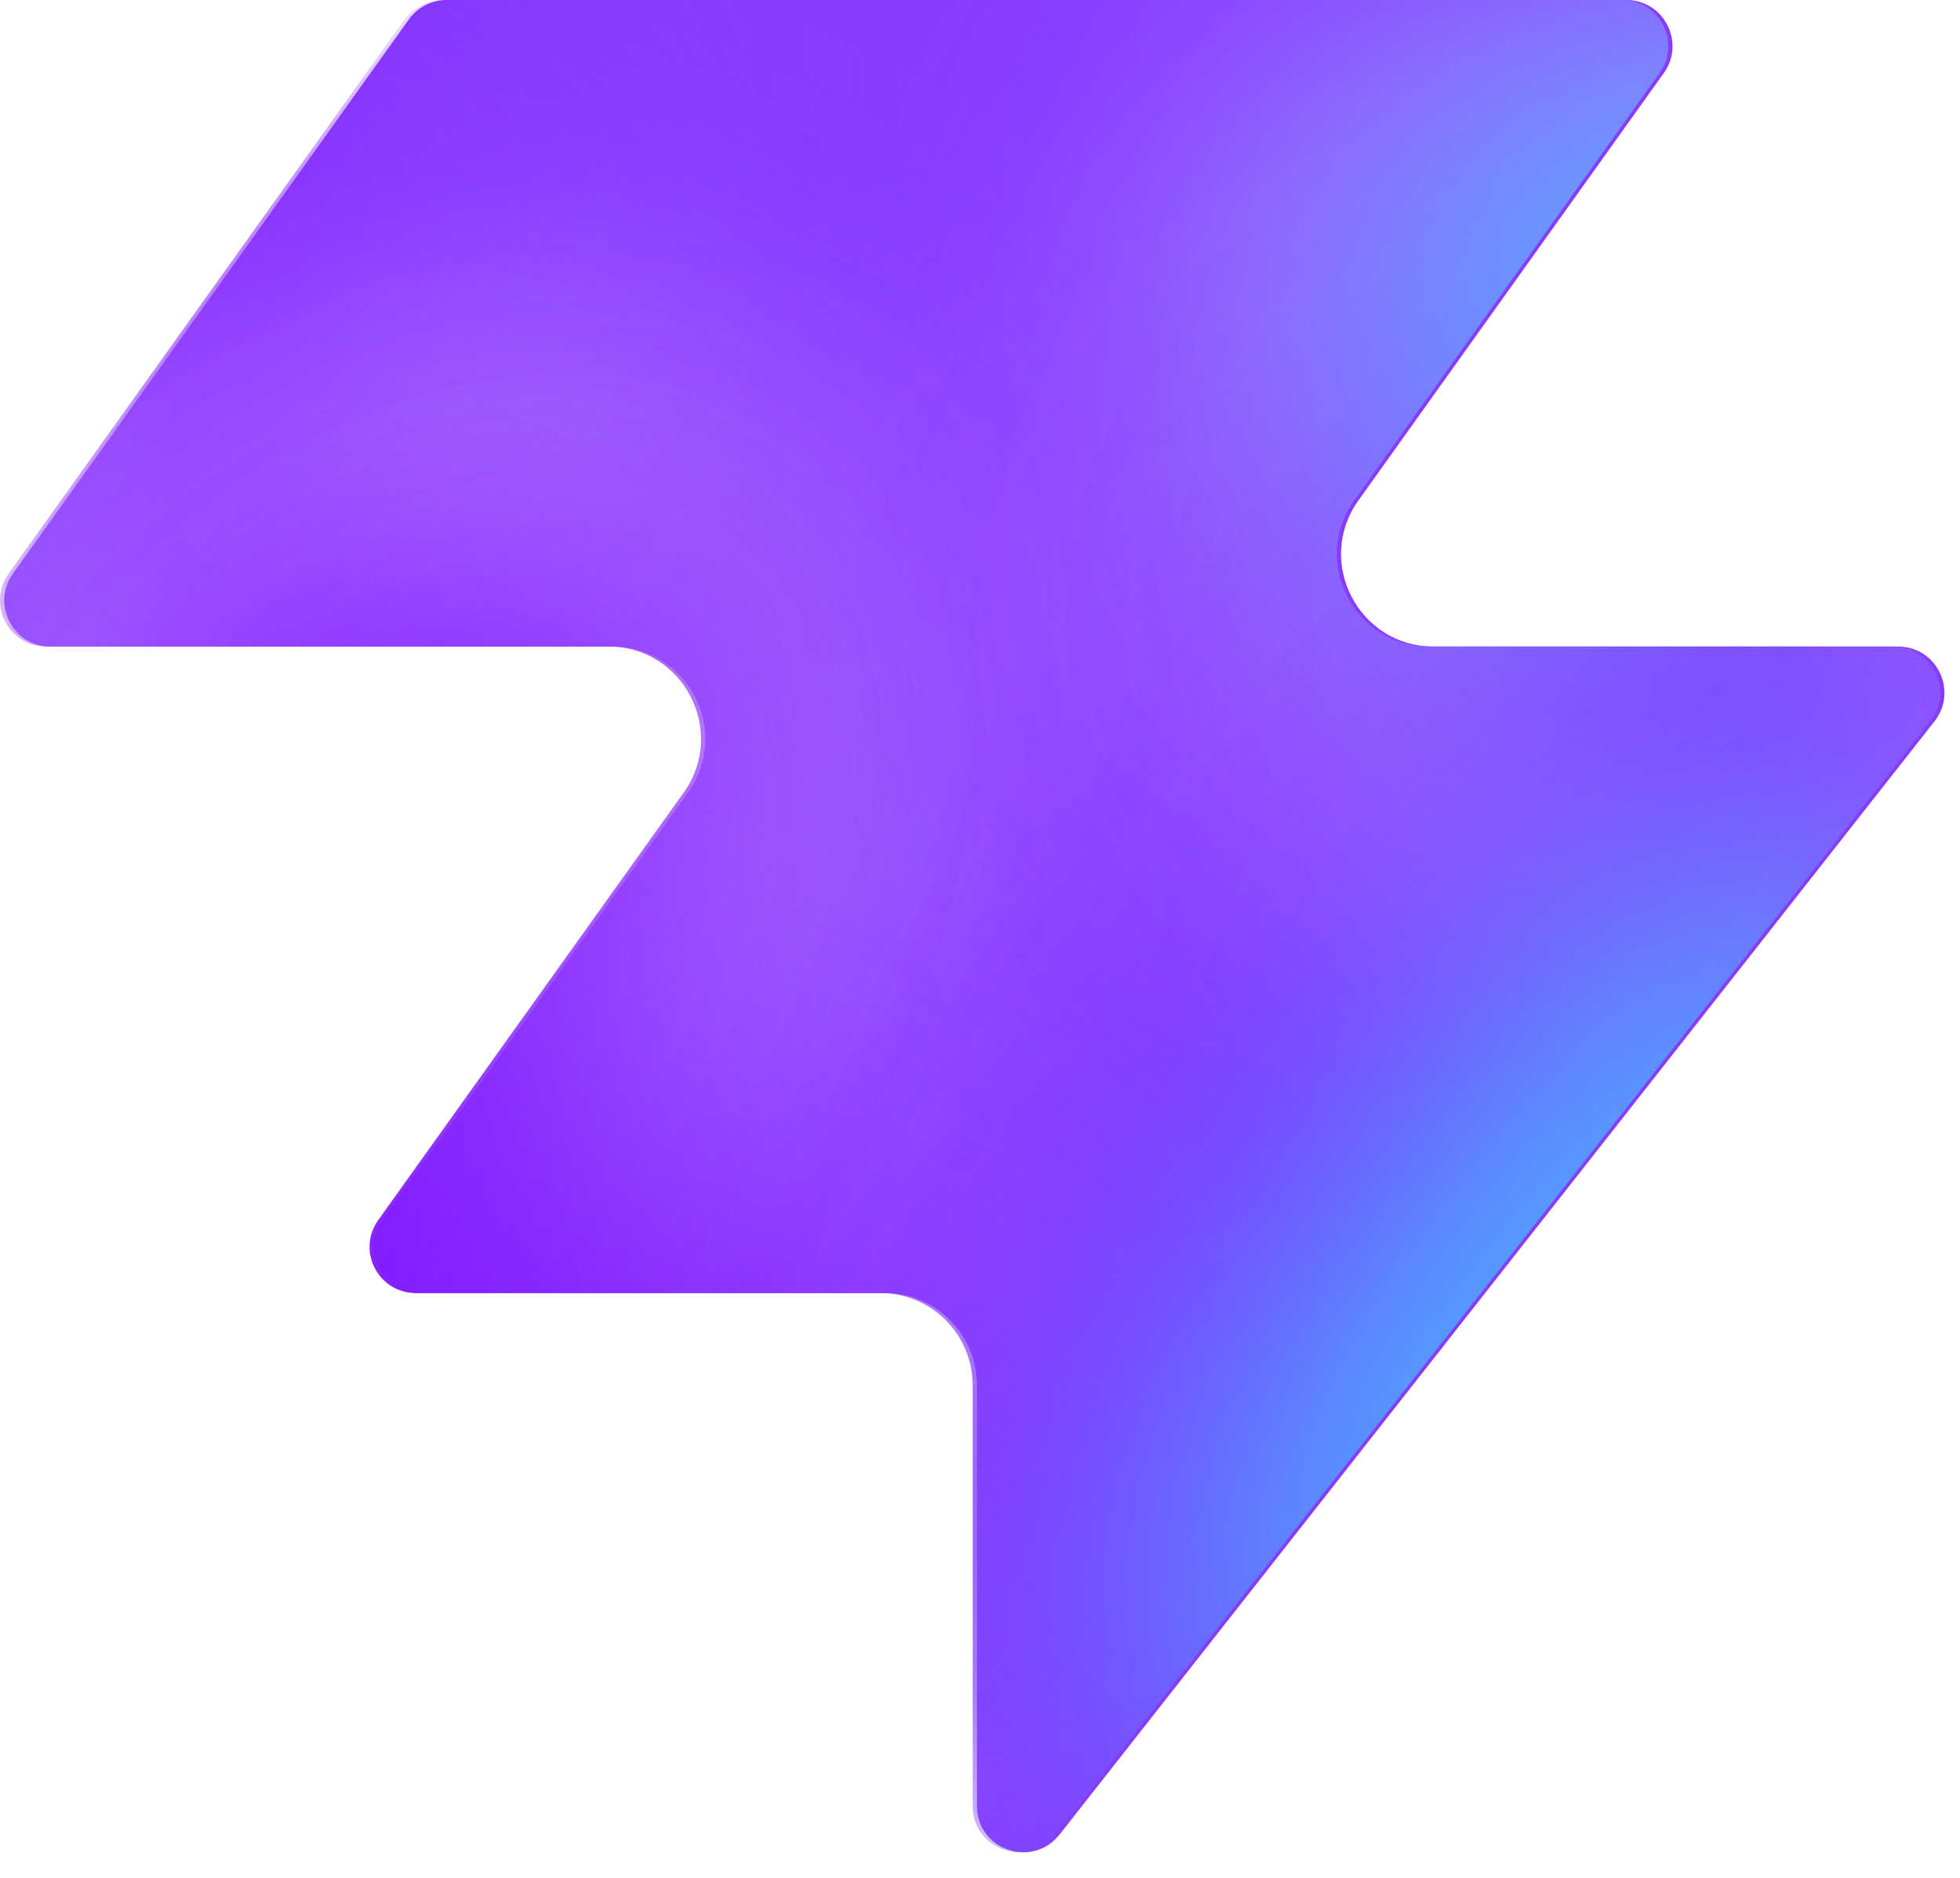
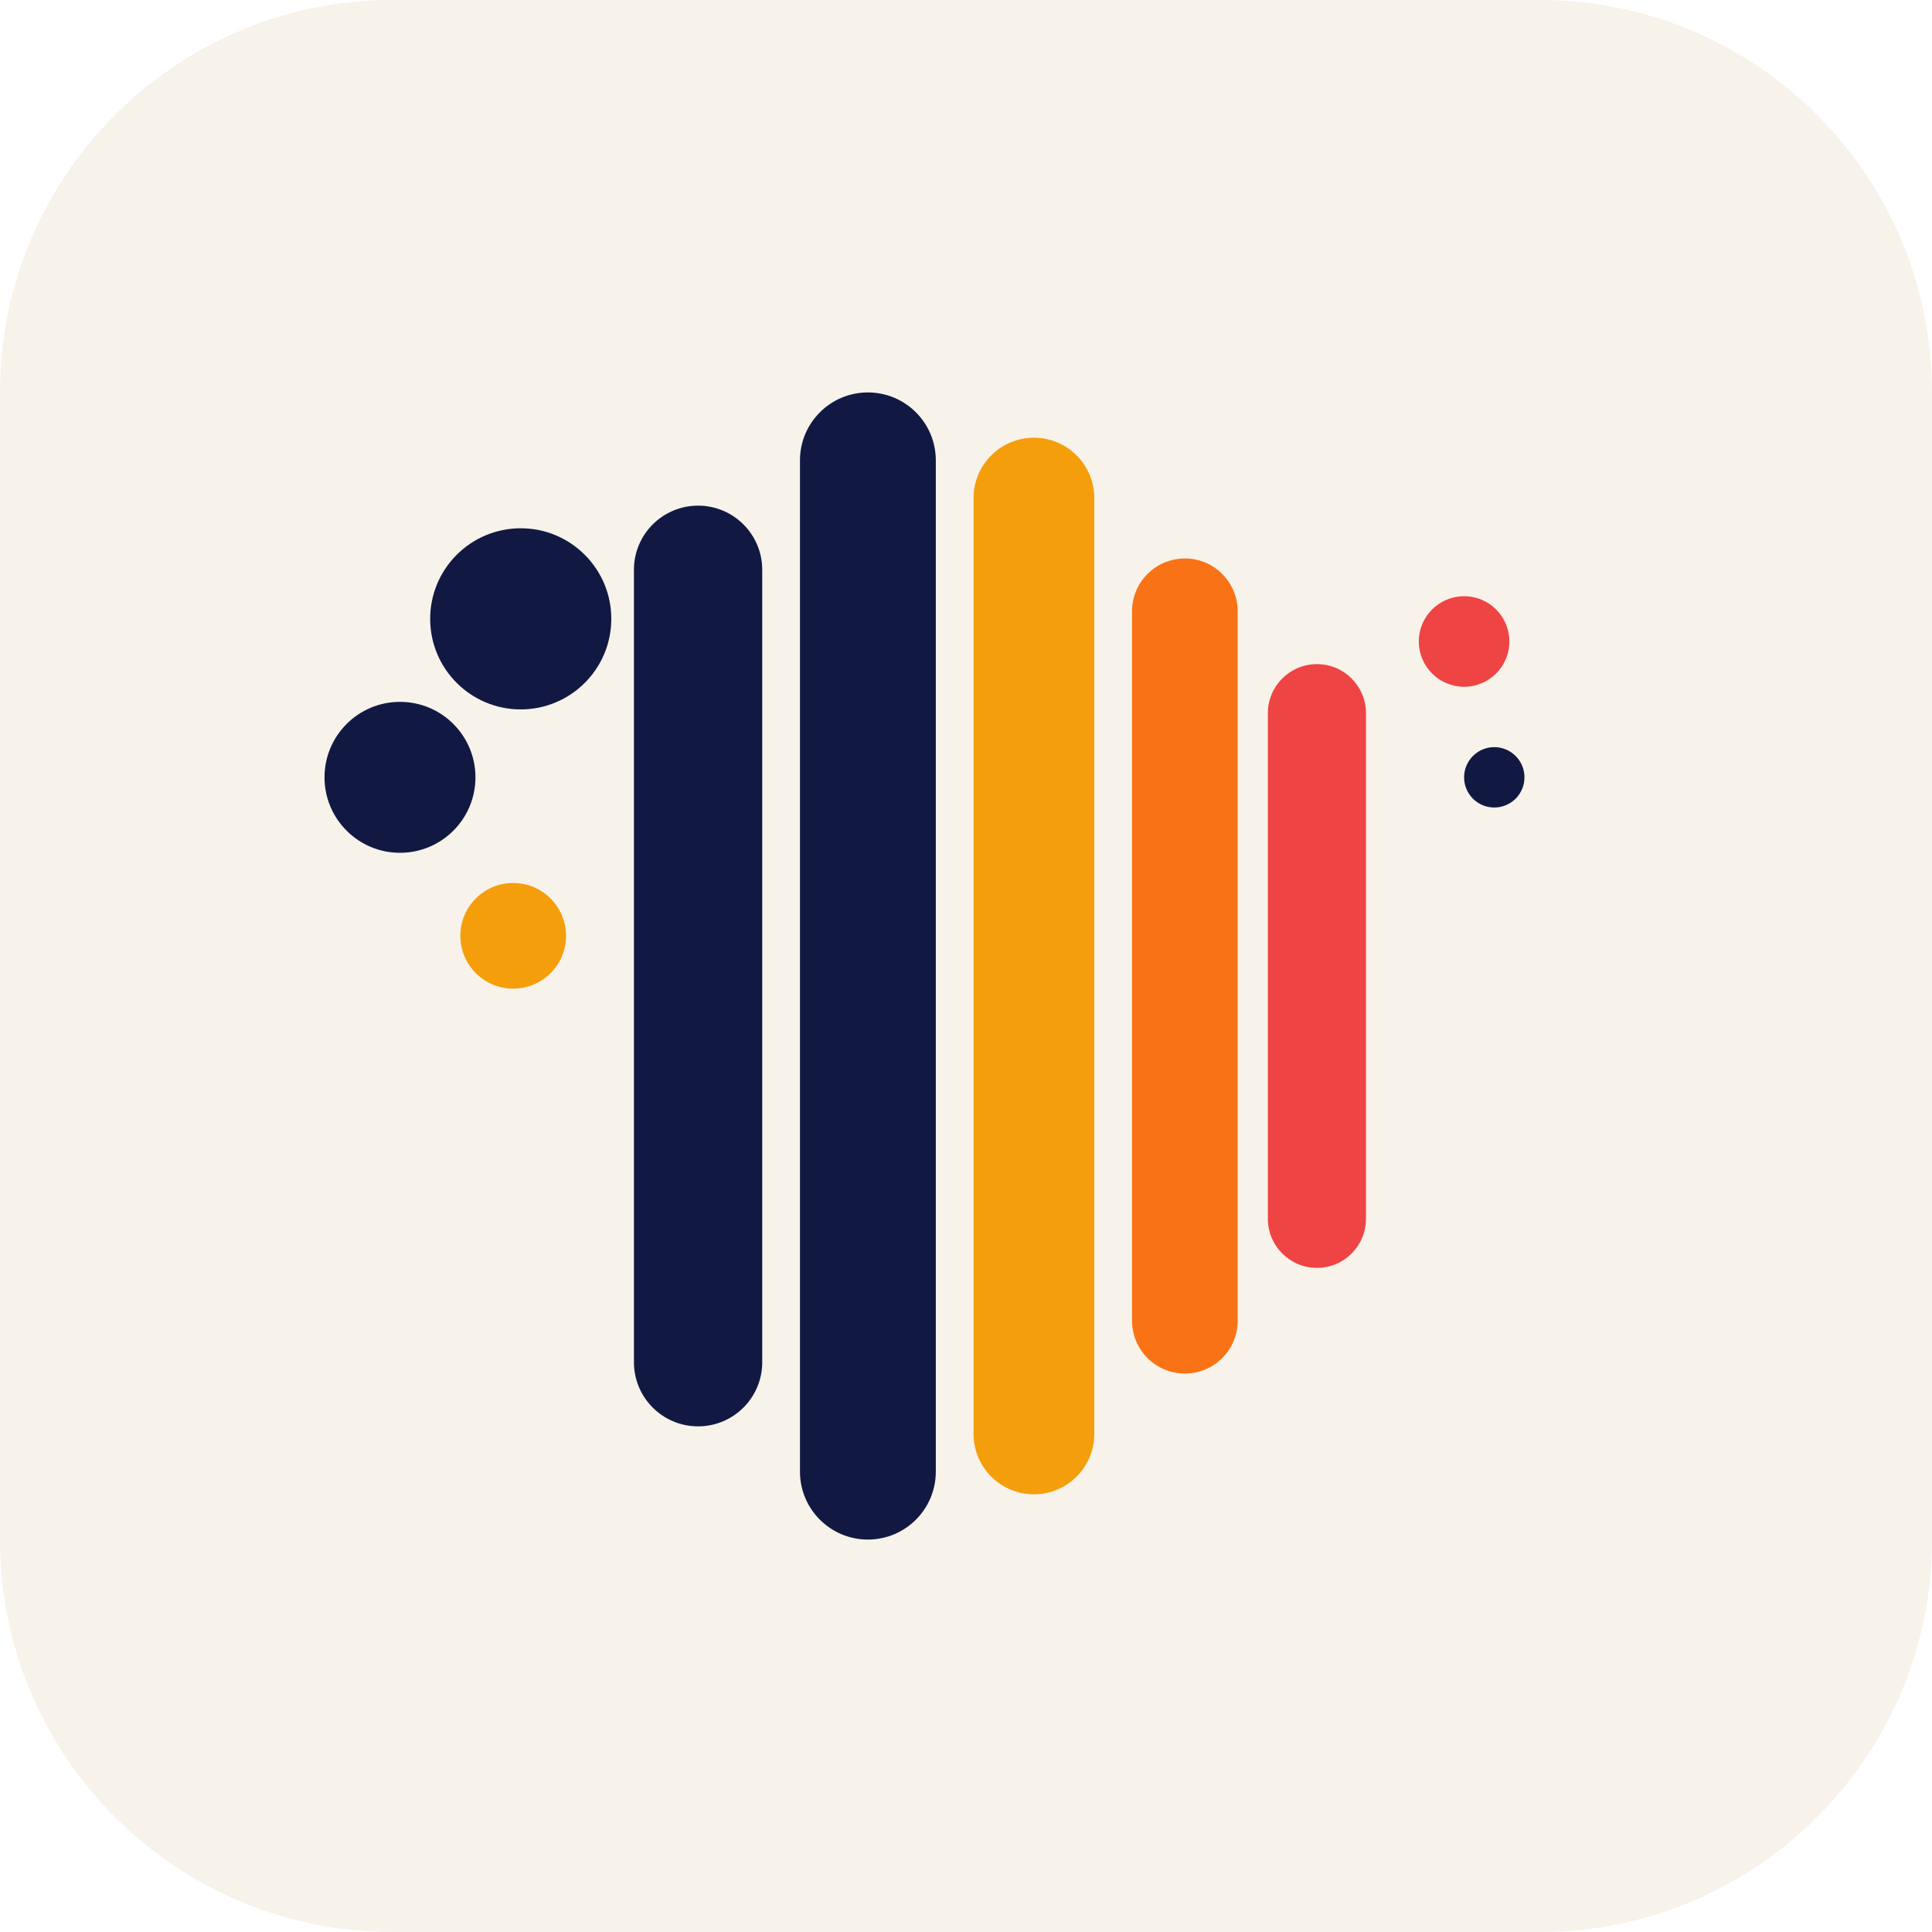
- <svg xmlns="http://www.w3.org/2000/svg" width="48" height="46" fill="none" viewBox="0 0 48 46">
-   <path fill="#863bff" d="M25.946 44.938c-.664.845-2.021.375-2.021-.698V33.937a2.26 2.26 0 0 0-2.262-2.262H10.287c-.92 0-1.456-1.04-.92-1.788l7.48-10.471c1.07-1.497 0-3.578-1.842-3.578H1.237c-.92 0-1.456-1.04-.92-1.788L10.013.474c.214-.297.556-.474.92-.474h28.894c.92 0 1.456 1.04.92 1.788l-7.48 10.471c-1.07 1.498 0 3.579 1.842 3.579h11.377c.943 0 1.473 1.088.89 1.83L25.947 44.94z" style="fill:#863bff;fill:color(display-p3 .525 .23 1);fill-opacity:1" />
-   <mask id="a" width="48" height="46" x="0" y="0" maskUnits="userSpaceOnUse" style="mask-type:alpha">
-     <path fill="#000" d="M25.842 44.938c-.664.844-2.021.375-2.021-.698V33.937a2.26 2.26 0 0 0-2.262-2.262H10.183c-.92 0-1.456-1.04-.92-1.788l7.48-10.471c1.07-1.498 0-3.579-1.842-3.579H1.133c-.92 0-1.456-1.04-.92-1.787L9.91.473c.214-.297.556-.474.92-.474h28.894c.92 0 1.456 1.04.92 1.788l-7.48 10.471c-1.07 1.498 0 3.578 1.842 3.578h11.377c.943 0 1.473 1.088.89 1.832L25.843 44.94z" style="fill:#000;fill-opacity:1" />
-   </mask>
-   <g mask="url(#a)">
-     <g filter="url(#b)">
-       <ellipse cx="5.508" cy="14.704" fill="#ede6ff" rx="5.508" ry="14.704" style="fill:#ede6ff;fill:color(display-p3 .927 .903 1);fill-opacity:1" transform="matrix(.00324 1 1 -.00324 -4.47 31.516)" />
-     </g>
-     <g filter="url(#c)">
-       <ellipse cx="10.399" cy="29.851" fill="#ede6ff" rx="10.399" ry="29.851" style="fill:#ede6ff;fill:color(display-p3 .927 .903 1);fill-opacity:1" transform="matrix(.00324 1 1 -.00324 -39.328 7.883)" />
-     </g>
-     <g filter="url(#d)">
-       <ellipse cx="5.508" cy="30.487" fill="#7e14ff" rx="5.508" ry="30.487" style="fill:#7e14ff;fill:color(display-p3 .492 .077 1);fill-opacity:1" transform="rotate(89.814 -25.913 -14.639)scale(1 -1)" />
-     </g>
-     <g filter="url(#e)">
-       <ellipse cx="5.508" cy="30.599" fill="#7e14ff" rx="5.508" ry="30.599" style="fill:#7e14ff;fill:color(display-p3 .492 .077 1);fill-opacity:1" transform="rotate(89.814 -32.644 -3.334)scale(1 -1)" />
-     </g>
-     <g filter="url(#f)">
-       <ellipse cx="5.508" cy="30.599" fill="#7e14ff" rx="5.508" ry="30.599" style="fill:#7e14ff;fill:color(display-p3 .492 .077 1);fill-opacity:1" transform="matrix(.00324 1 1 -.00324 -34.34 30.47)" />
-     </g>
-     <g filter="url(#g)">
-       <ellipse cx="14.072" cy="22.078" fill="#ede6ff" rx="14.072" ry="22.078" style="fill:#ede6ff;fill:color(display-p3 .927 .903 1);fill-opacity:1" transform="rotate(93.35 24.506 48.493)scale(-1 1)" />
-     </g>
-     <g filter="url(#h)">
-       <ellipse cx="3.47" cy="21.501" fill="#7e14ff" rx="3.47" ry="21.501" style="fill:#7e14ff;fill:color(display-p3 .492 .077 1);fill-opacity:1" transform="rotate(89.009 28.708 47.59)scale(-1 1)" />
-     </g>
-     <g filter="url(#i)">
-       <ellipse cx="3.47" cy="21.501" fill="#7e14ff" rx="3.47" ry="21.501" style="fill:#7e14ff;fill:color(display-p3 .492 .077 1);fill-opacity:1" transform="rotate(89.009 28.708 47.59)scale(-1 1)" />
-     </g>
-     <g filter="url(#j)">
-       <ellipse cx=".387" cy="8.972" fill="#7e14ff" rx="4.407" ry="29.108" style="fill:#7e14ff;fill:color(display-p3 .492 .077 1);fill-opacity:1" transform="rotate(39.51 .387 8.972)" />
-     </g>
-     <g filter="url(#k)">
-       <ellipse cx="47.523" cy="-6.092" fill="#7e14ff" rx="4.407" ry="29.108" style="fill:#7e14ff;fill:color(display-p3 .492 .077 1);fill-opacity:1" transform="rotate(37.892 47.523 -6.092)" />
-     </g>
-     <g filter="url(#l)">
-       <ellipse cx="41.412" cy="6.333" fill="#47bfff" rx="5.971" ry="9.665" style="fill:#47bfff;fill:color(display-p3 .28 .748 1);fill-opacity:1" transform="rotate(37.892 41.412 6.333)" />
-     </g>
-     <g filter="url(#m)">
-       <ellipse cx="-1.879" cy="38.332" fill="#7e14ff" rx="4.407" ry="29.108" style="fill:#7e14ff;fill:color(display-p3 .492 .077 1);fill-opacity:1" transform="rotate(37.892 -1.88 38.332)" />
-     </g>
-     <g filter="url(#n)">
-       <ellipse cx="-1.879" cy="38.332" fill="#7e14ff" rx="4.407" ry="29.108" style="fill:#7e14ff;fill:color(display-p3 .492 .077 1);fill-opacity:1" transform="rotate(37.892 -1.88 38.332)" />
-     </g>
-     <g filter="url(#o)">
-       <ellipse cx="35.651" cy="29.907" fill="#7e14ff" rx="4.407" ry="29.108" style="fill:#7e14ff;fill:color(display-p3 .492 .077 1);fill-opacity:1" transform="rotate(37.892 35.651 29.907)" />
-     </g>
-     <g filter="url(#p)">
-       <ellipse cx="38.418" cy="32.4" fill="#47bfff" rx="5.971" ry="15.297" style="fill:#47bfff;fill:color(display-p3 .28 .748 1);fill-opacity:1" transform="rotate(37.892 38.418 32.4)" />
-     </g>
-   </g>
-   <defs>
-     <filter id="b" width="60.045" height="41.654" x="-19.77" y="16.149" color-interpolation-filters="sRGB" filterUnits="userSpaceOnUse">
-       <feFlood flood-opacity="0" result="BackgroundImageFix" />
-       <feBlend in="SourceGraphic" in2="BackgroundImageFix" result="shape" />
-       <feGaussianBlur result="effect1_foregroundBlur_2002_17158" stdDeviation="7.659" />
-     </filter>
-     <filter id="c" width="90.34" height="51.437" x="-54.613" y="-7.533" color-interpolation-filters="sRGB" filterUnits="userSpaceOnUse">
-       <feFlood flood-opacity="0" result="BackgroundImageFix" />
-       <feBlend in="SourceGraphic" in2="BackgroundImageFix" result="shape" />
-       <feGaussianBlur result="effect1_foregroundBlur_2002_17158" stdDeviation="7.659" />
-     </filter>
-     <filter id="d" width="79.355" height="29.4" x="-49.64" y="2.03" color-interpolation-filters="sRGB" filterUnits="userSpaceOnUse">
-       <feFlood flood-opacity="0" result="BackgroundImageFix" />
-       <feBlend in="SourceGraphic" in2="BackgroundImageFix" result="shape" />
-       <feGaussianBlur result="effect1_foregroundBlur_2002_17158" stdDeviation="4.596" />
-     </filter>
-     <filter id="e" width="79.579" height="29.4" x="-45.045" y="20.029" color-interpolation-filters="sRGB" filterUnits="userSpaceOnUse">
-       <feFlood flood-opacity="0" result="BackgroundImageFix" />
-       <feBlend in="SourceGraphic" in2="BackgroundImageFix" result="shape" />
-       <feGaussianBlur result="effect1_foregroundBlur_2002_17158" stdDeviation="4.596" />
-     </filter>
-     <filter id="f" width="79.579" height="29.4" x="-43.513" y="21.178" color-interpolation-filters="sRGB" filterUnits="userSpaceOnUse">
-       <feFlood flood-opacity="0" result="BackgroundImageFix" />
-       <feBlend in="SourceGraphic" in2="BackgroundImageFix" result="shape" />
-       <feGaussianBlur result="effect1_foregroundBlur_2002_17158" stdDeviation="4.596" />
-     </filter>
-     <filter id="g" width="74.749" height="58.852" x="15.756" y="-17.901" color-interpolation-filters="sRGB" filterUnits="userSpaceOnUse">
-       <feFlood flood-opacity="0" result="BackgroundImageFix" />
-       <feBlend in="SourceGraphic" in2="BackgroundImageFix" result="shape" />
-       <feGaussianBlur result="effect1_foregroundBlur_2002_17158" stdDeviation="7.659" />
-     </filter>
-     <filter id="h" width="61.377" height="25.362" x="23.548" y="2.284" color-interpolation-filters="sRGB" filterUnits="userSpaceOnUse">
-       <feFlood flood-opacity="0" result="BackgroundImageFix" />
-       <feBlend in="SourceGraphic" in2="BackgroundImageFix" result="shape" />
-       <feGaussianBlur result="effect1_foregroundBlur_2002_17158" stdDeviation="4.596" />
-     </filter>
-     <filter id="i" width="61.377" height="25.362" x="23.548" y="2.284" color-interpolation-filters="sRGB" filterUnits="userSpaceOnUse">
-       <feFlood flood-opacity="0" result="BackgroundImageFix" />
-       <feBlend in="SourceGraphic" in2="BackgroundImageFix" result="shape" />
-       <feGaussianBlur result="effect1_foregroundBlur_2002_17158" stdDeviation="4.596" />
-     </filter>
-     <filter id="j" width="56.045" height="63.649" x="-27.636" y="-22.853" color-interpolation-filters="sRGB" filterUnits="userSpaceOnUse">
-       <feFlood flood-opacity="0" result="BackgroundImageFix" />
-       <feBlend in="SourceGraphic" in2="BackgroundImageFix" result="shape" />
-       <feGaussianBlur result="effect1_foregroundBlur_2002_17158" stdDeviation="4.596" />
-     </filter>
-     <filter id="k" width="54.814" height="64.646" x="20.116" y="-38.415" color-interpolation-filters="sRGB" filterUnits="userSpaceOnUse">
-       <feFlood flood-opacity="0" result="BackgroundImageFix" />
-       <feBlend in="SourceGraphic" in2="BackgroundImageFix" result="shape" />
-       <feGaussianBlur result="effect1_foregroundBlur_2002_17158" stdDeviation="4.596" />
-     </filter>
-     <filter id="l" width="33.541" height="35.313" x="24.641" y="-11.323" color-interpolation-filters="sRGB" filterUnits="userSpaceOnUse">
-       <feFlood flood-opacity="0" result="BackgroundImageFix" />
-       <feBlend in="SourceGraphic" in2="BackgroundImageFix" result="shape" />
-       <feGaussianBlur result="effect1_foregroundBlur_2002_17158" stdDeviation="4.596" />
-     </filter>
-     <filter id="m" width="54.814" height="64.646" x="-29.286" y="6.009" color-interpolation-filters="sRGB" filterUnits="userSpaceOnUse">
-       <feFlood flood-opacity="0" result="BackgroundImageFix" />
-       <feBlend in="SourceGraphic" in2="BackgroundImageFix" result="shape" />
-       <feGaussianBlur result="effect1_foregroundBlur_2002_17158" stdDeviation="4.596" />
-     </filter>
-     <filter id="n" width="54.814" height="64.646" x="-29.286" y="6.009" color-interpolation-filters="sRGB" filterUnits="userSpaceOnUse">
-       <feFlood flood-opacity="0" result="BackgroundImageFix" />
-       <feBlend in="SourceGraphic" in2="BackgroundImageFix" result="shape" />
-       <feGaussianBlur result="effect1_foregroundBlur_2002_17158" stdDeviation="4.596" />
-     </filter>
-     <filter id="o" width="54.814" height="64.646" x="8.244" y="-2.416" color-interpolation-filters="sRGB" filterUnits="userSpaceOnUse">
-       <feFlood flood-opacity="0" result="BackgroundImageFix" />
-       <feBlend in="SourceGraphic" in2="BackgroundImageFix" result="shape" />
-       <feGaussianBlur result="effect1_foregroundBlur_2002_17158" stdDeviation="4.596" />
-     </filter>
-     <filter id="p" width="39.409" height="43.623" x="18.713" y="10.588" color-interpolation-filters="sRGB" filterUnits="userSpaceOnUse">
-       <feFlood flood-opacity="0" result="BackgroundImageFix" />
-       <feBlend in="SourceGraphic" in2="BackgroundImageFix" result="shape" />
-       <feGaussianBlur result="effect1_foregroundBlur_2002_17158" stdDeviation="4.596" />
-     </filter>
-   </defs>
+ <svg xmlns="http://www.w3.org/2000/svg" viewBox="0 0 256 256" fill="none">
+   <rect width="256" height="256" rx="52" fill="#F7F2EA" />
+   <circle cx="53" cy="103" r="10" fill="#111943" />
+   <circle cx="69" cy="82" r="12" fill="#111943" />
+   <circle cx="68" cy="124" r="7" fill="#F59E0B" />
+   <rect x="84" y="67" width="17" height="122" rx="8.5" fill="#111943" />
+   <rect x="106" y="52" width="18" height="152" rx="9" fill="#111943" />
+   <rect x="129" y="58" width="16" height="140" rx="8" fill="#F59E0B" />
+   <rect x="150" y="74" width="14" height="108" rx="7" fill="#F97316" />
+   <rect x="168" y="88" width="13" height="80" rx="6.5" fill="#EF4444" />
+   <circle cx="194" cy="85" r="6" fill="#EF4444" />
+   <circle cx="198" cy="103" r="4" fill="#111943" />
</svg>
